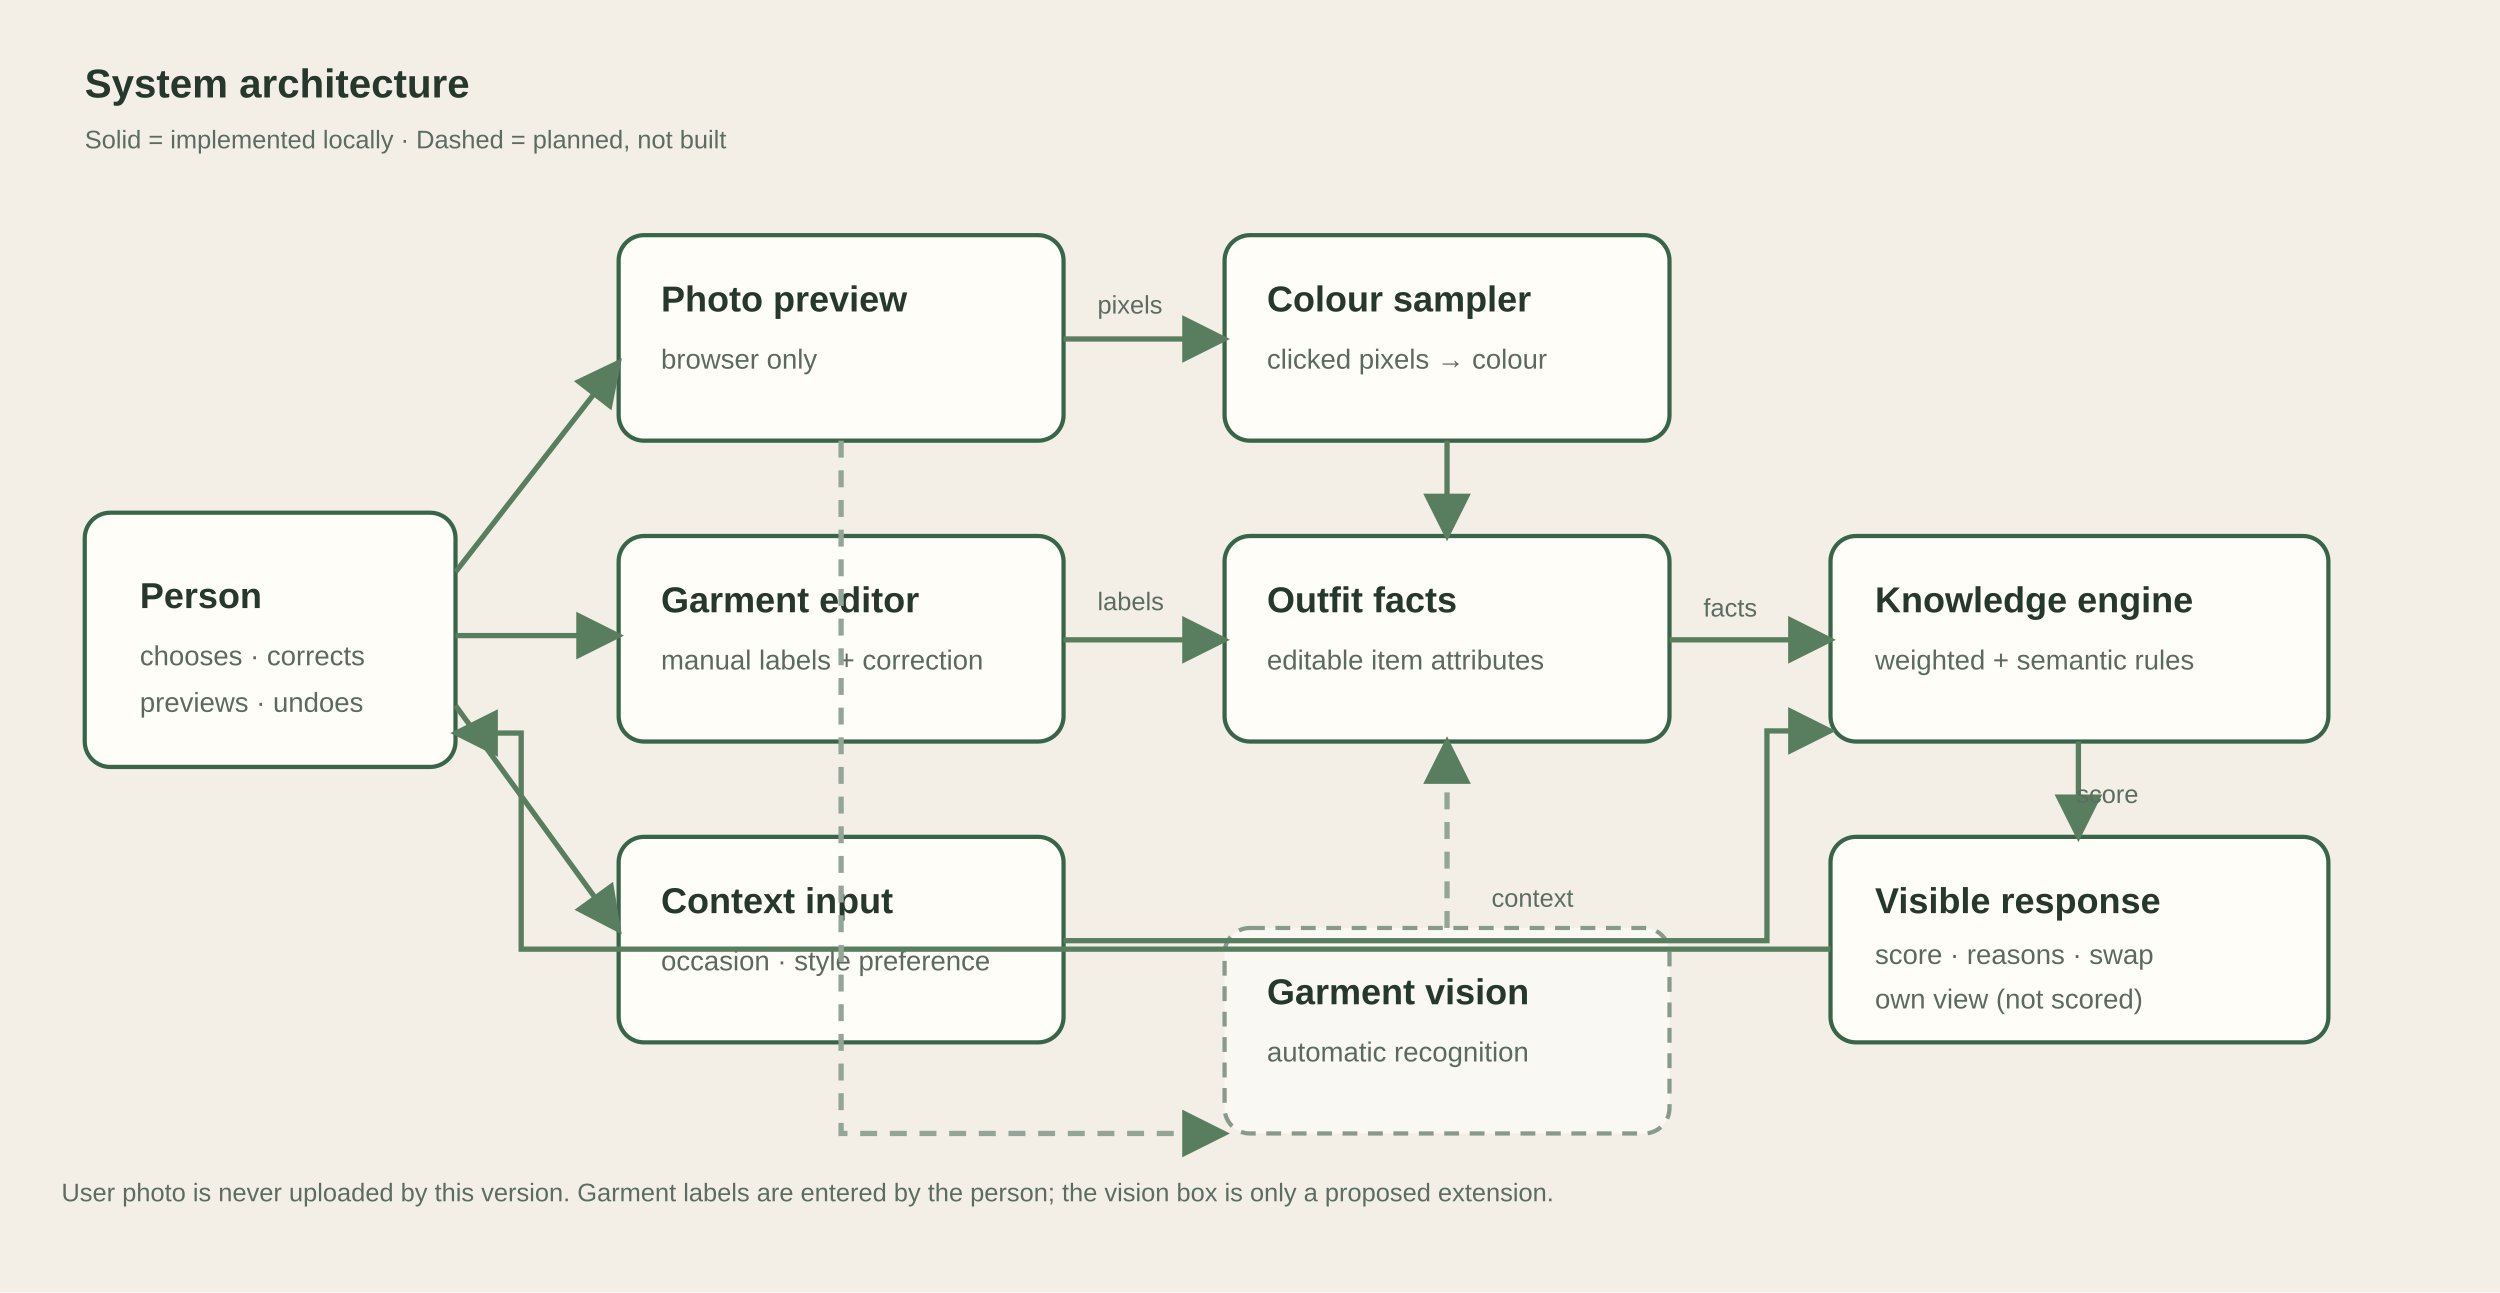
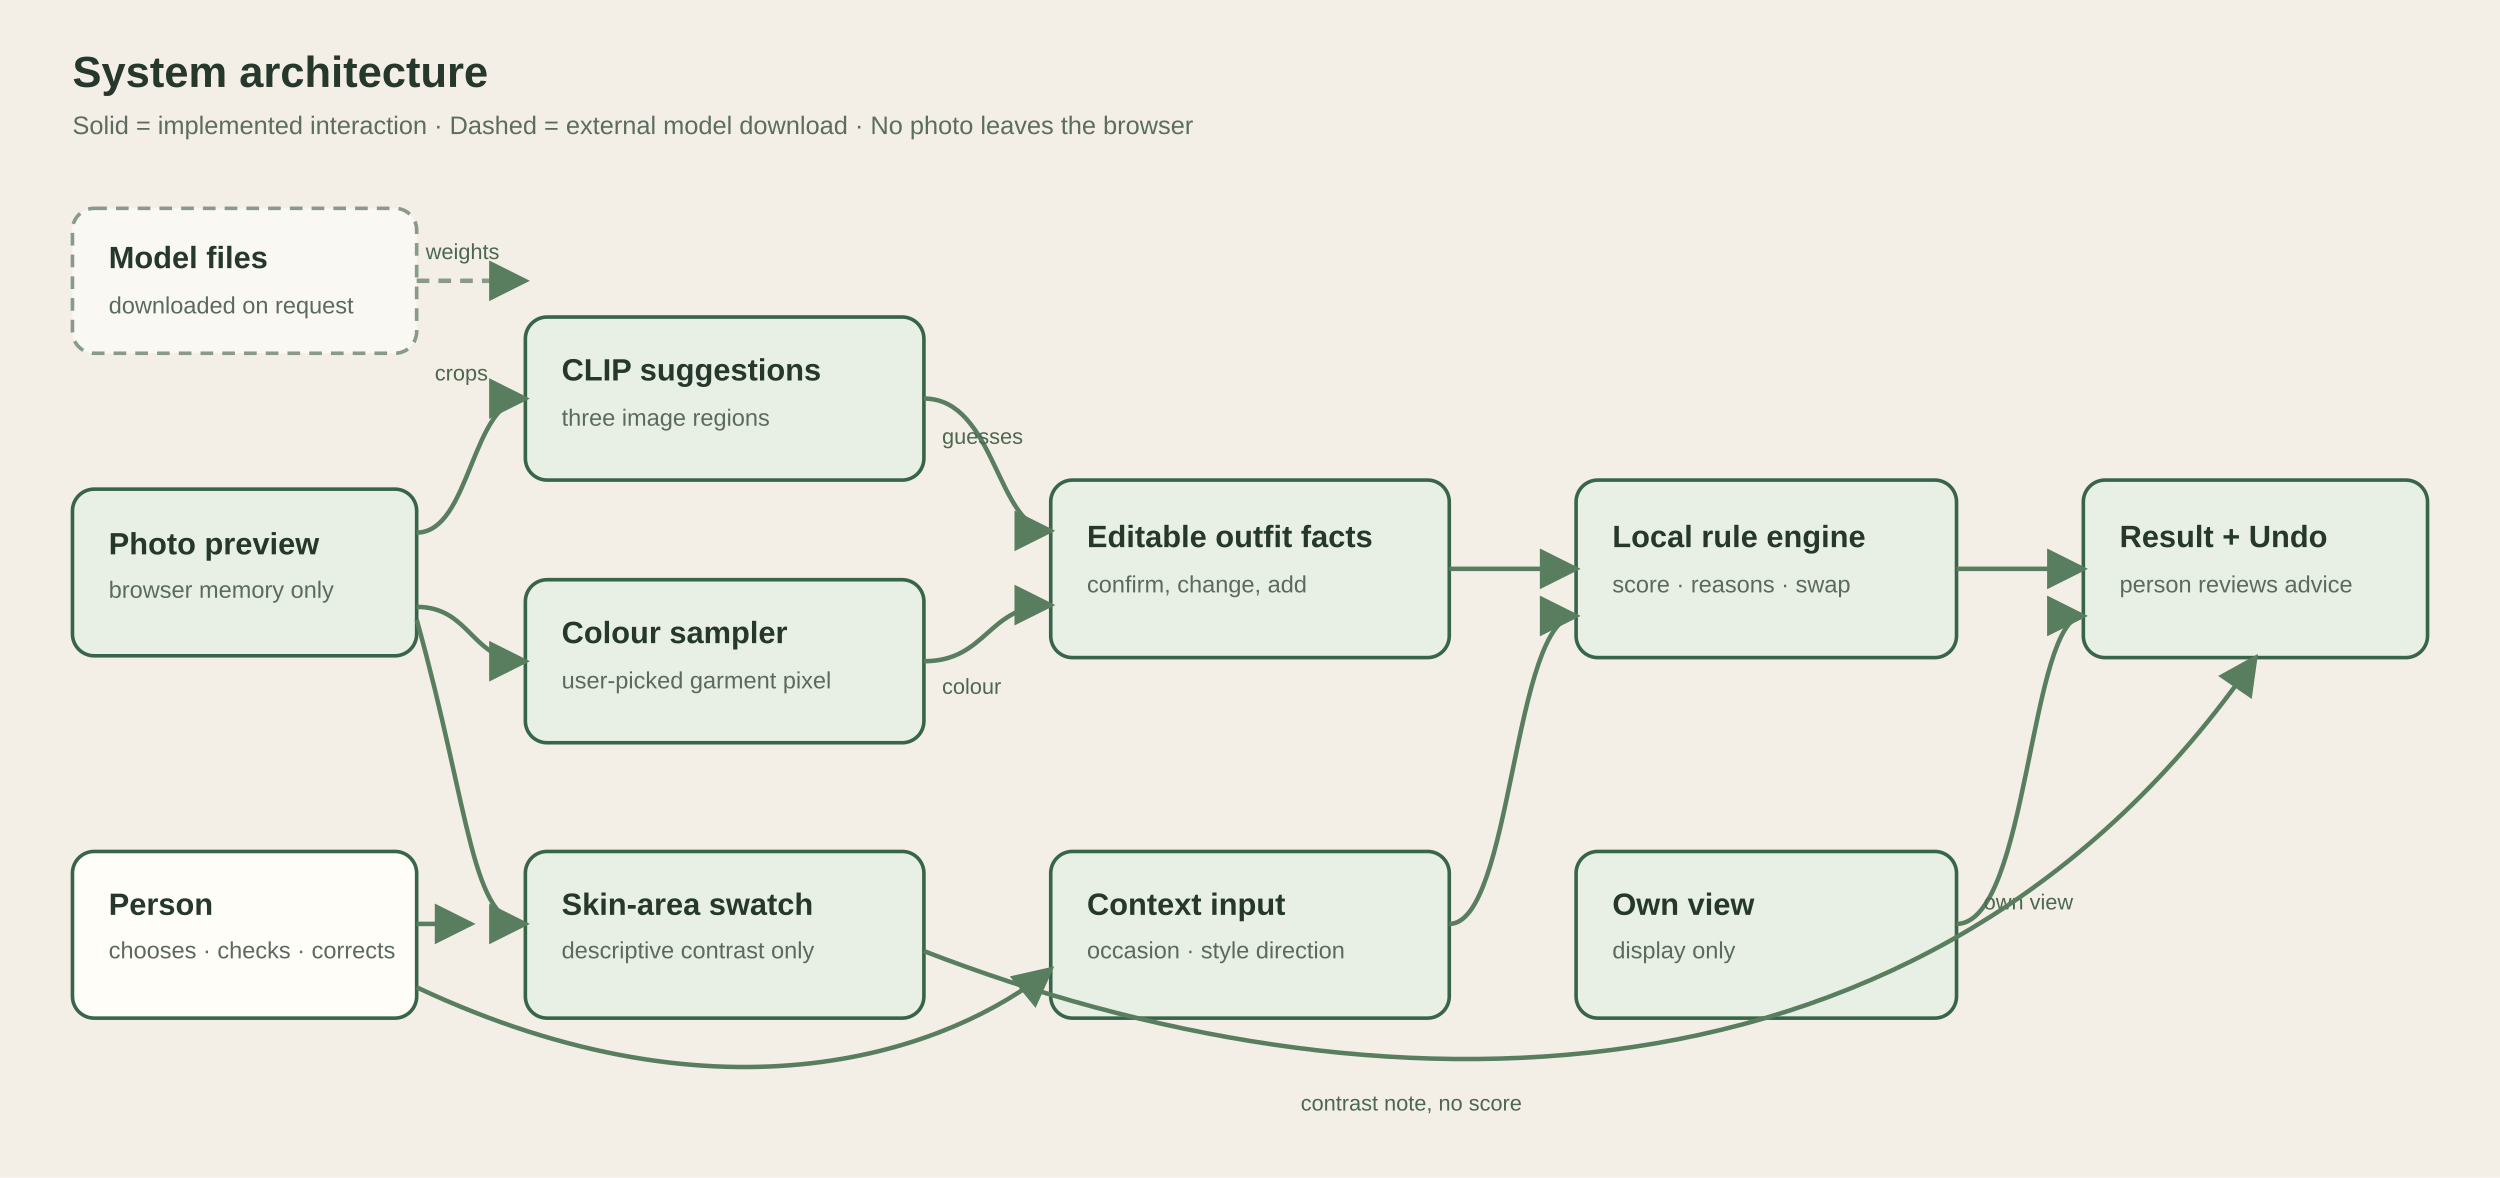
- <svg xmlns="http://www.w3.org/2000/svg" viewBox="0 0 1180 610" role="img" aria-labelledby="title desc">
+ <svg xmlns="http://www.w3.org/2000/svg" viewBox="0 0 1380 650" role="img" aria-labelledby="title desc">
  <defs>
-     <style>.bg{fill:#f3efe7}.box{fill:#fffdf8;stroke:#38654a;stroke-width:2}.plan{fill:#faf8f2;stroke:#89998a;stroke-width:2;stroke-dasharray:7 5}.ink{fill:#25382b}.muted{fill:#627166}.heading{font:700 19px Arial,sans-serif;fill:#25382b}.label{font:14px Arial,sans-serif;fill:#3f5745}.small{font:12px Arial,sans-serif;fill:#5c6c60}.arrow{stroke:#597e5f;stroke-width:2.5;fill:none;marker-end:url(#tip)}.dashed{stroke:#93a596;stroke-dasharray:8 6}.node{font:700 17px Arial,sans-serif;fill:#25382b}.sub{font:13px Arial,sans-serif;fill:#5b6a5f}</style>
+     <style>.bg{fill:#f3efe7}.box{fill:#fffdf8;stroke:#38654a;stroke-width:2}.soft{fill:#e8f0e5;stroke:#38654a;stroke-width:2}.external{fill:#faf8f2;stroke:#89998a;stroke-width:2;stroke-dasharray:7 5}.title{font:700 24px Arial,sans-serif;fill:#25382b}.legend{font:14px Arial,sans-serif;fill:#5c6c60}.node{font:700 17px Arial,sans-serif;fill:#25382b}.sub{font:13px Arial,sans-serif;fill:#5b6a5f}.line{stroke:#597e5f;stroke-width:2.5;fill:none;marker-end:url(#tip)}.data{stroke:#89998a;stroke-width:2.5;stroke-dasharray:7 5;fill:none;marker-end:url(#tip)}.flow{font:12px Arial,sans-serif;fill:#4b6750}</style>
    <marker id="tip" markerWidth="9" markerHeight="9" refX="8" refY="4.5" orient="auto">
      <path d="M0 0 9 4.5 0 9z" fill="#597e5f" />
    </marker>
  </defs>
-   <rect width="1180" height="610" class="bg" />
-   <text class="heading" x="40" y="46">System architecture</text>
-   <text class="small" x="40" y="70">Solid = implemented locally · Dashed = planned, not built</text>
-   <rect class="box" x="40" y="242" width="175" height="120" rx="12" />
-   <text class="node" x="66" y="287">Person</text>
-   <text class="sub" x="66" y="314">chooses · corrects</text>
-   <text class="sub" x="66" y="336">previews · undoes</text>
-   <rect class="box" x="292" y="111" width="210" height="97" rx="12" />
-   <text class="node" x="312" y="147">Photo preview</text>
-   <text class="sub" x="312" y="174">browser only</text>
-   <rect class="box" x="292" y="253" width="210" height="97" rx="12" />
-   <text class="node" x="312" y="289">Garment editor</text>
-   <text class="sub" x="312" y="316">manual labels + correction</text>
-   <rect class="box" x="292" y="395" width="210" height="97" rx="12" />
-   <text class="node" x="312" y="431">Context input</text>
-   <text class="sub" x="312" y="458">occasion · style preference</text>
-   <rect class="box" x="578" y="111" width="210" height="97" rx="12" />
-   <text class="node" x="598" y="147">Colour sampler</text>
-   <text class="sub" x="598" y="174">clicked pixels → colour</text>
-   <rect class="box" x="578" y="253" width="210" height="97" rx="12" />
-   <text class="node" x="598" y="289">Outfit facts</text>
-   <text class="sub" x="598" y="316">editable item attributes</text>
-   <rect class="plan" x="578" y="438" width="210" height="97" rx="12" />
-   <text class="node" x="598" y="474">Garment vision</text>
-   <text class="sub" x="598" y="501">automatic recognition</text>
-   <rect class="box" x="864" y="253" width="235" height="97" rx="12" />
-   <text class="node" x="885" y="289">Knowledge engine</text>
-   <text class="sub" x="885" y="316">weighted + semantic rules</text>
-   <rect class="box" x="864" y="395" width="235" height="97" rx="12" />
-   <text class="node" x="885" y="431">Visible response</text>
-   <text class="sub" x="885" y="455">score · reasons · swap</text>
-   <text class="sub" x="885" y="476">own view (not scored)</text>
-   <path class="arrow" d="M215 270 292 171" />
-   <path class="arrow" d="M215 300h77" />
-   <path class="arrow" d="M215 333 292 439" />
-   <path class="arrow" d="M502 160h76" />
-   <path class="arrow" d="M683 208v45" />
-   <path class="arrow" d="M502 302h76" />
-   <path class="arrow" d="M788 302h76" />
-   <path class="arrow" d="M502 444h332v-99h30" />
-   <path class="arrow" d="M981 350v45" />
-   <path class="arrow" d="M864 448H246v-102h-31" />
-   <path class="arrow dashed" d="M397 208v327h181" />
-   <path class="arrow dashed" d="M683 438v-88" />
-   <text class="small" x="518" y="148">pixels</text>
-   <text class="small" x="518" y="288">labels</text>
-   <text class="small" x="804" y="291">facts</text>
-   <text class="small" x="980" y="379">score</text>
-   <text class="small" x="704" y="428">context</text>
-   <text class="small" x="29" y="567">User photo is never uploaded by this version. Garment labels are entered by the person; the vision box is only a proposed extension.</text>
+   <rect class="bg" width="1380" height="650" />
+   <text class="title" x="40" y="48">System architecture</text>
+   <text class="legend" x="40" y="74">Solid = implemented interaction · Dashed = external model download · No photo leaves the browser</text>
+   <rect class="external" x="40" y="115" width="190" height="80" rx="12" />
+   <text class="node" x="60" y="148">Model files</text>
+   <text class="sub" x="60" y="173">downloaded on request</text>
+   <rect class="soft" x="40" y="270" width="190" height="92" rx="12" />
+   <text class="node" x="60" y="306">Photo preview</text>
+   <text class="sub" x="60" y="330">browser memory only</text>
+   <rect class="box" x="40" y="470" width="190" height="92" rx="12" />
+   <text class="node" x="60" y="505">Person</text>
+   <text class="sub" x="60" y="529">chooses · checks · corrects</text>
+   <rect class="soft" x="290" y="175" width="220" height="90" rx="12" />
+   <text class="node" x="310" y="210">CLIP suggestions</text>
+   <text class="sub" x="310" y="235">three image regions</text>
+   <rect class="soft" x="290" y="320" width="220" height="90" rx="12" />
+   <text class="node" x="310" y="355">Colour sampler</text>
+   <text class="sub" x="310" y="380">user-picked garment pixel</text>
+   <rect class="soft" x="290" y="470" width="220" height="92" rx="12" />
+   <text class="node" x="310" y="505">Skin-area swatch</text>
+   <text class="sub" x="310" y="529">descriptive contrast only</text>
+   <rect class="soft" x="580" y="265" width="220" height="98" rx="12" />
+   <text class="node" x="600" y="302">Editable outfit facts</text>
+   <text class="sub" x="600" y="327">confirm, change, add</text>
+   <rect class="soft" x="580" y="470" width="220" height="92" rx="12" />
+   <text class="node" x="600" y="505">Context input</text>
+   <text class="sub" x="600" y="529">occasion · style direction</text>
+   <rect class="soft" x="870" y="265" width="210" height="98" rx="12" />
+   <text class="node" x="890" y="302">Local rule engine</text>
+   <text class="sub" x="890" y="327">score · reasons · swap</text>
+   <rect class="soft" x="870" y="470" width="210" height="92" rx="12" />
+   <text class="node" x="890" y="505">Own view</text>
+   <text class="sub" x="890" y="529">display only</text>
+   <rect class="soft" x="1150" y="265" width="190" height="98" rx="12" />
+   <text class="node" x="1170" y="302">Result + Undo</text>
+   <text class="sub" x="1170" y="327">person reviews advice</text>
+   <path class="data" d="M230 155 H290" />
+   <text class="flow" x="235" y="143">weights</text>
+   <path class="line" d="M230 294 C260 294 260 220 290 220" />
+   <text class="flow" x="240" y="210">crops</text>
+   <path class="line" d="M230 335 C260 335 260 365 290 365" />
+   <path class="line" d="M230 342 C260 450 260 510 290 510" />
+   <path class="line" d="M510 220 C550 220 550 293 580 293" />
+   <text class="flow" x="520" y="245">guesses</text>
+   <path class="line" d="M510 365 C545 365 545 334 580 334" />
+   <text class="flow" x="520" y="383">colour</text>
+   <path class="line" d="M230 510 H260" />
+   <path class="line" d="M230 545 C400 625 525 580 580 535" />
+   <path class="line" d="M800 314 H870" />
+   <path class="line" d="M800 510 C835 510 835 340 870 340" />
+   <path class="line" d="M1080 314 H1150" />
+   <path class="line" d="M1080 510 C1120 510 1120 340 1150 340" />
+   <text class="flow" x="1095" y="502">own view</text>
+   <path class="line" d="M510 525 C755 620 1065 625 1245 363" />
+   <text class="flow" x="718" y="613">contrast note, no score</text>
</svg>
